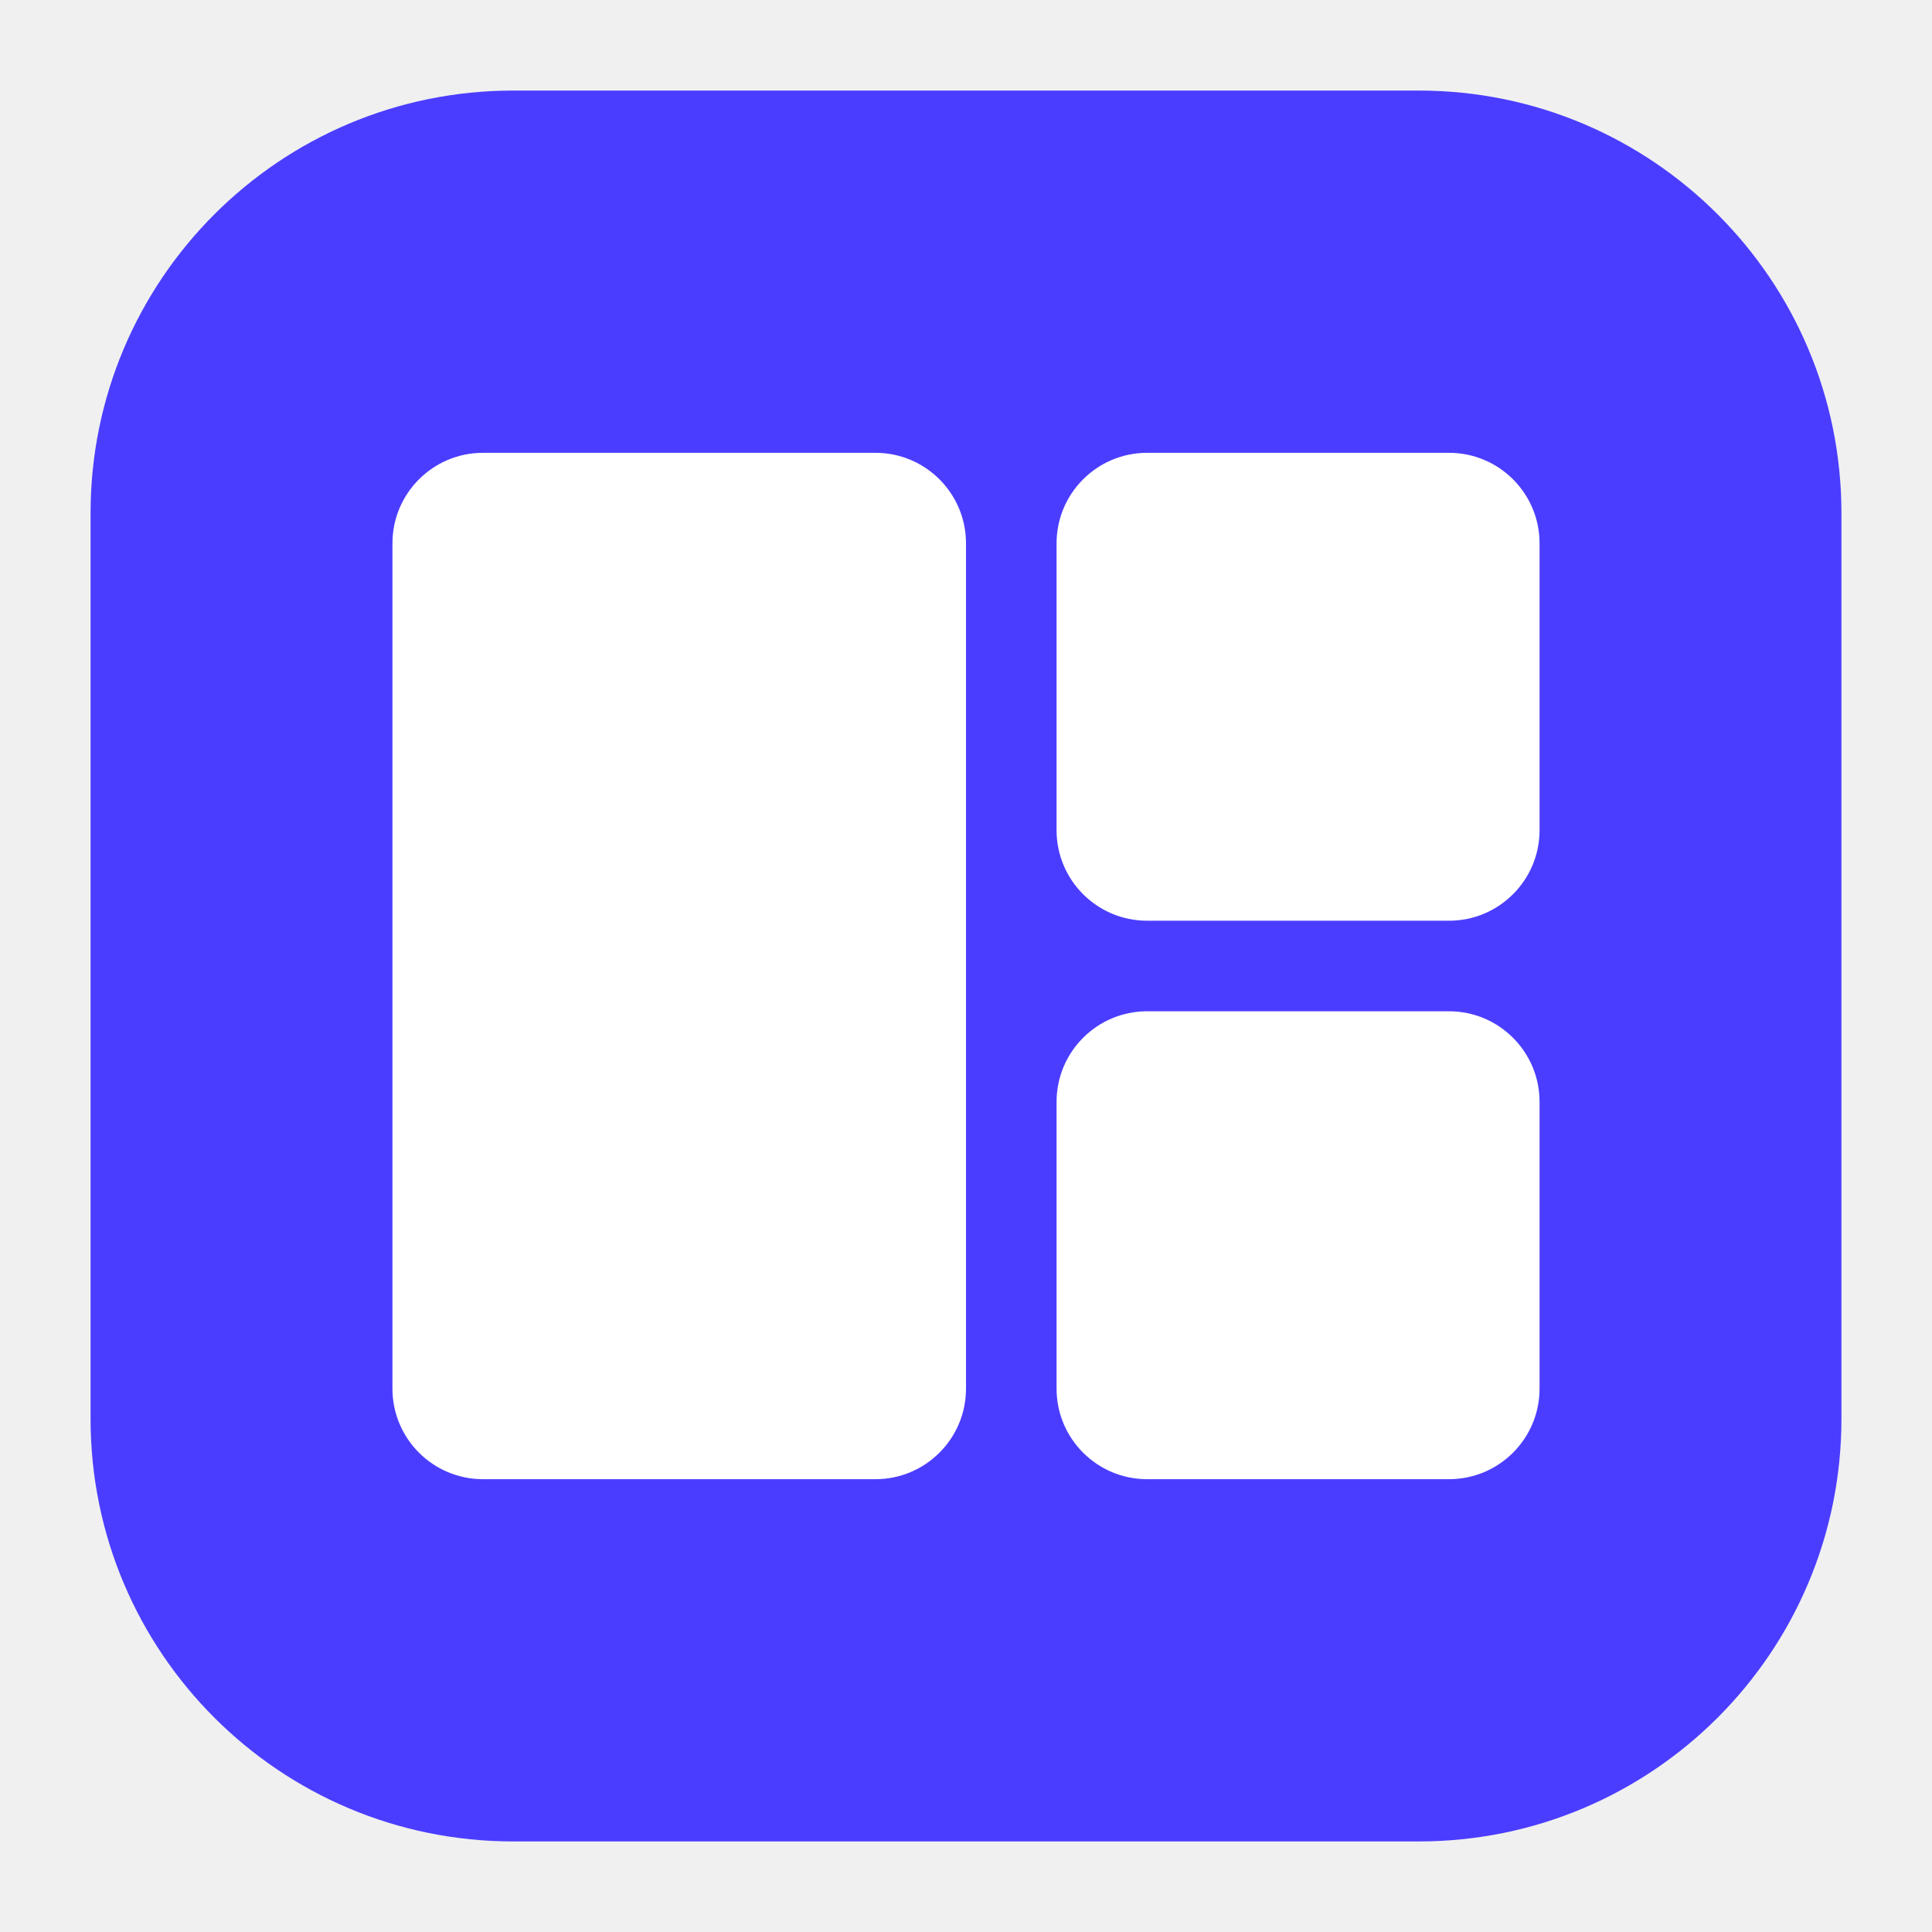
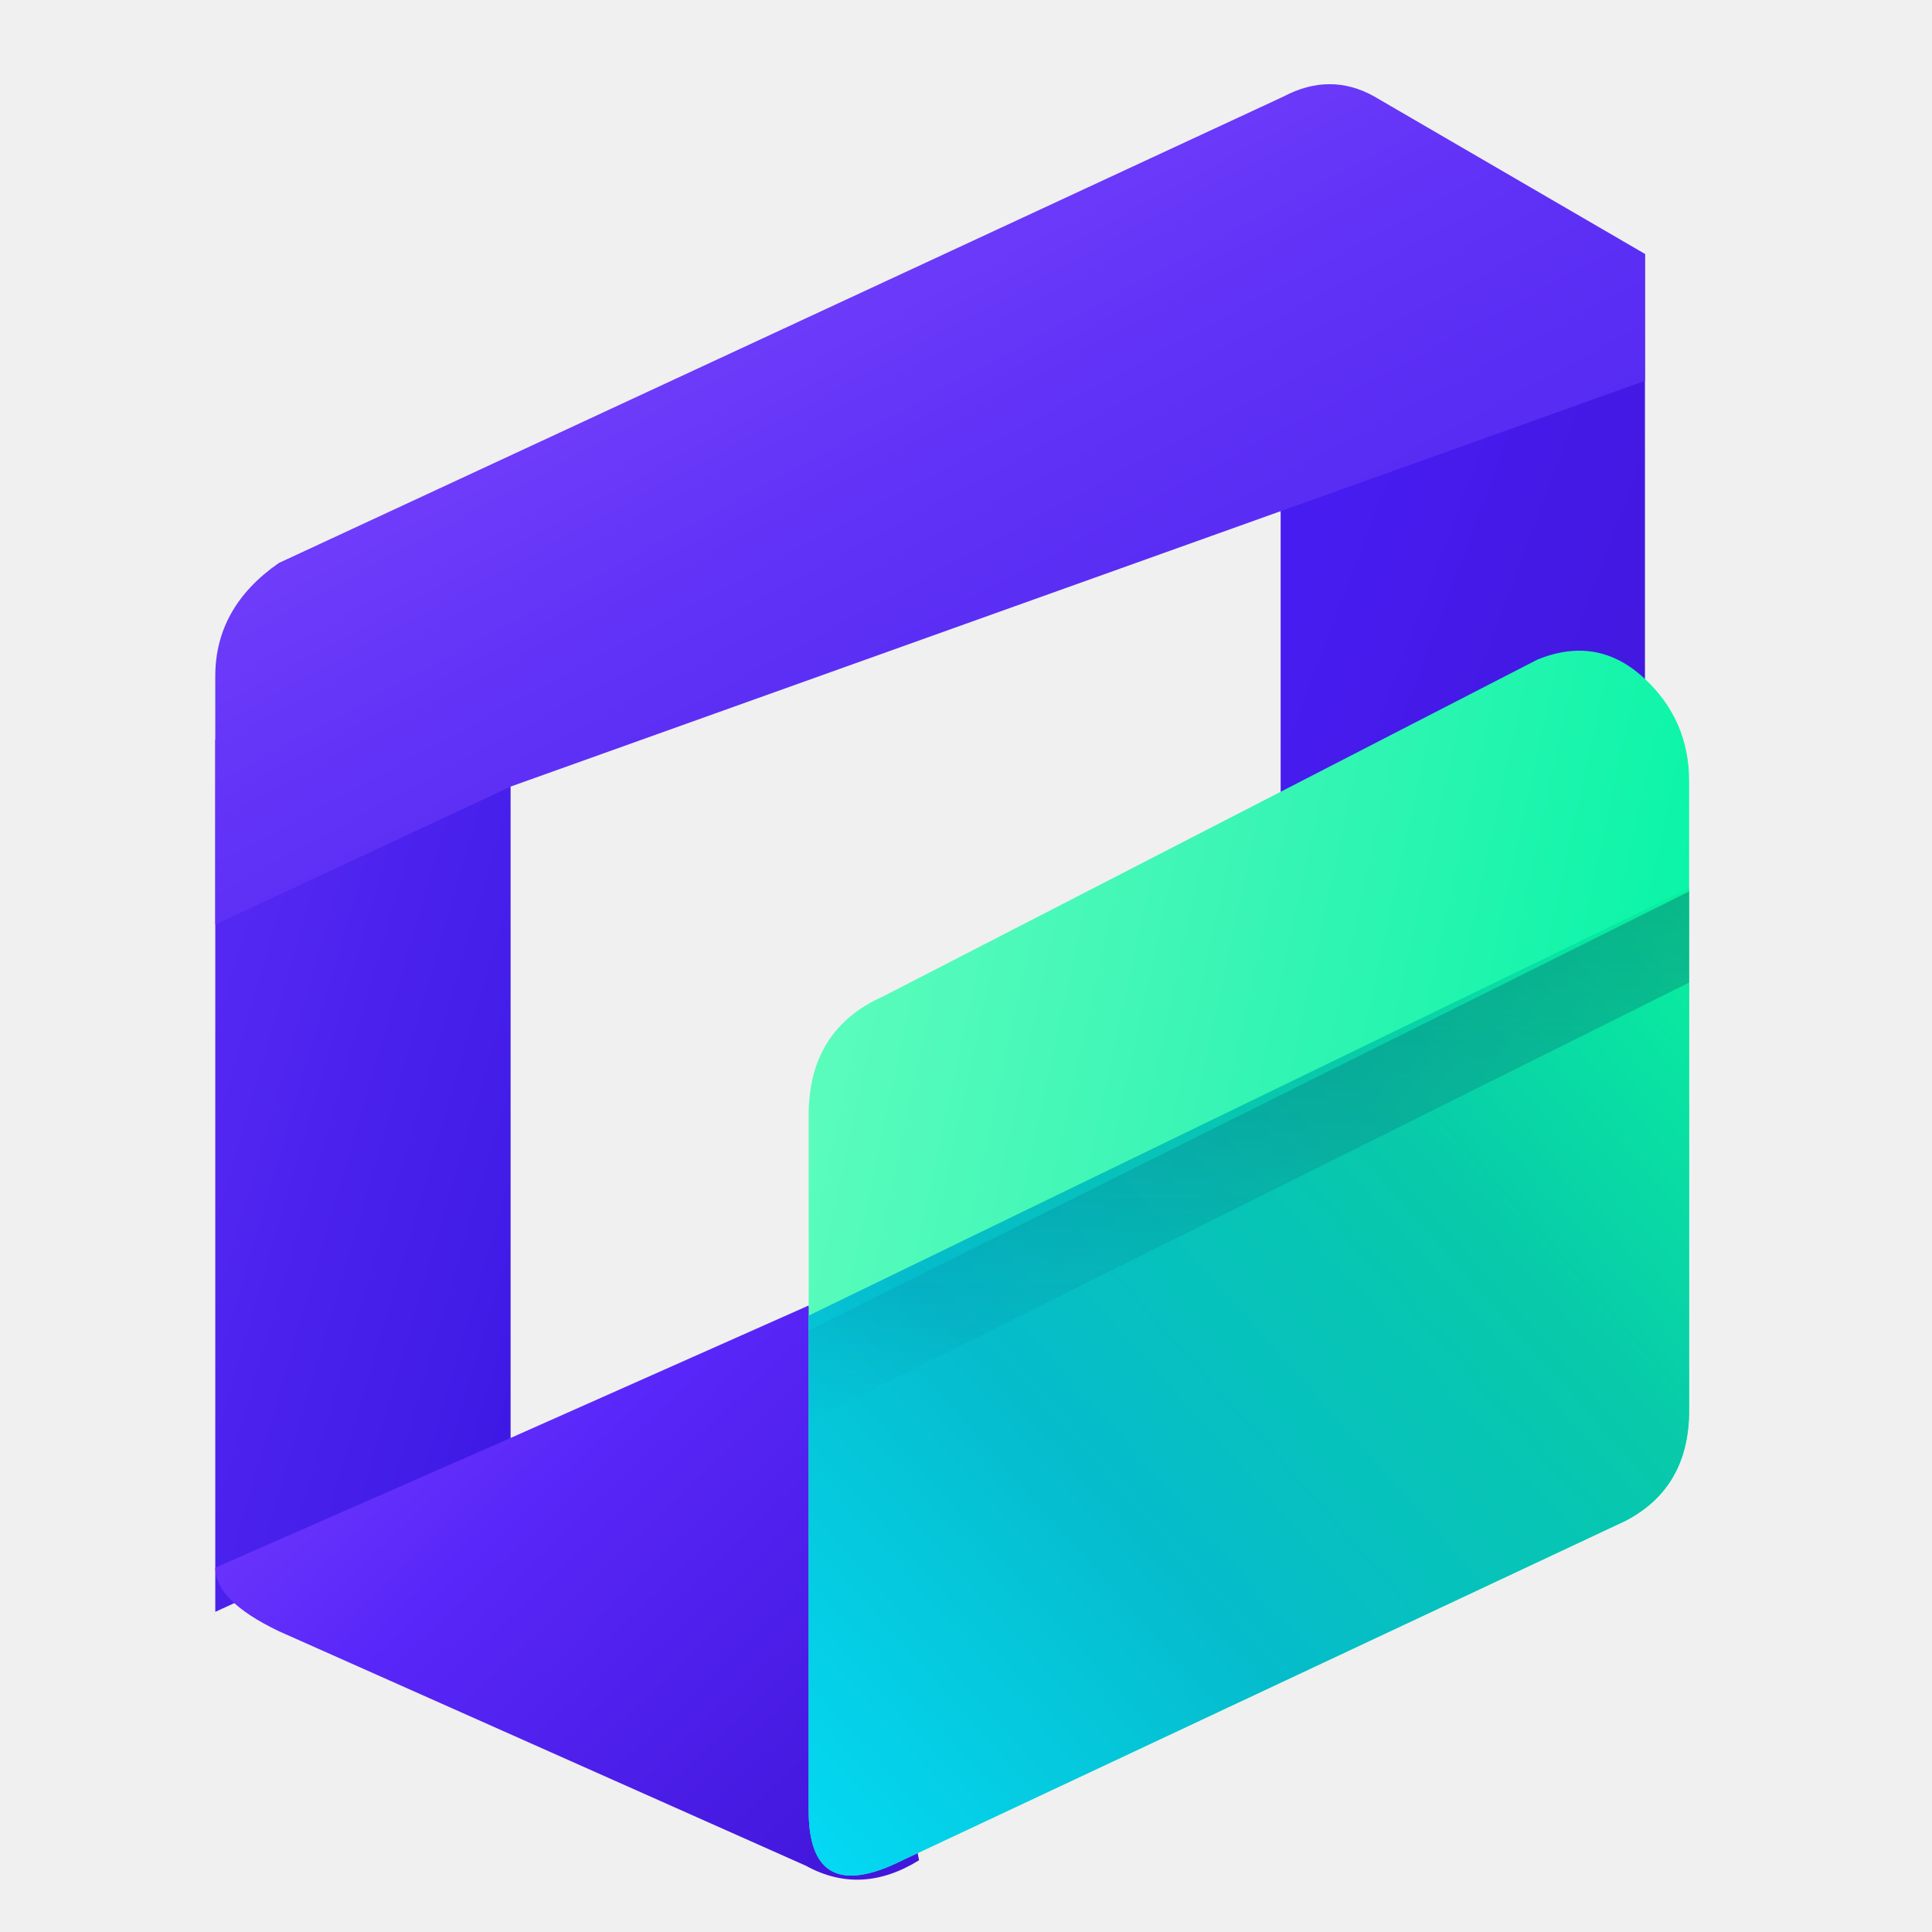
- <svg xmlns="http://www.w3.org/2000/svg" viewBox="0 0 256 256">
-   <rect x="12" y="12" width="232" height="232" rx="56" fill="#4B3DFF" />
-   <rect x="52" y="60" width="76" height="136" rx="12" fill="#FFFFFF" />
-   <rect x="140" y="60" width="64" height="62" rx="12" fill="#FFFFFF" />
-   <rect x="140" y="134" width="64" height="62" rx="12" fill="#FFFFFF" />
+ <svg xmlns="http://www.w3.org/2000/svg" width="256" height="256" viewBox="418 128 700 700" role="img" aria-label="Restage logo">
+   <defs>
+     <linearGradient id="top" x1="2%" y1="0%" x2="95%" y2="100%">
+       <stop offset="0" stop-color="#8950ff" />
+       <stop offset="0.48" stop-color="#6132f7" />
+       <stop offset="1" stop-color="#4620eb" />
+     </linearGradient>
+     <linearGradient id="left" x1="0%" y1="0%" x2="100%" y2="100%">
+       <stop offset="0" stop-color="#592cf6" />
+       <stop offset="1" stop-color="#3b17e3" />
+     </linearGradient>
+     <linearGradient id="side" x1="20%" y1="15%" x2="80%" y2="100%">
+       <stop offset="0" stop-color="#471cf0" />
+       <stop offset="0.75" stop-color="#4116da" />
+       <stop offset="1" stop-color="#1265dd" />
+     </linearGradient>
+     <linearGradient id="base" x1="0%" y1="0%" x2="100%" y2="85%">
+       <stop offset="0" stop-color="#7a40fd" />
+       <stop offset="0.42" stop-color="#5927f9" />
+       <stop offset="1" stop-color="#4217dc" />
+     </linearGradient>
+     <linearGradient id="green-top" x1="0%" y1="0%" x2="100%" y2="30%">
+       <stop offset="0" stop-color="#66ffbf" />
+       <stop offset="0.52" stop-color="#39f5b5" />
+       <stop offset="1" stop-color="#05f5a6" />
+     </linearGradient>
+     <linearGradient id="green-lower" x1="0%" y1="100%" x2="100%" y2="0%">
+       <stop offset="0" stop-color="#04ddf9" />
+       <stop offset="0.38" stop-color="#05bccc" />
+       <stop offset="0.7" stop-color="#08c9aa" />
+       <stop offset="1" stop-color="#0af49d" />
+     </linearGradient>
+     <linearGradient id="shadow" x1="0%" y1="0%" x2="0%" y2="100%">
+       <stop offset="0" stop-color="#04184a" stop-opacity="0.26" />
+       <stop offset="1" stop-color="#05164a" stop-opacity="0" />
+     </linearGradient>
+     <clipPath id="card">
+       <path d="M711 532 Q711 501 738 489 L975 367 Q997 358 1014 374 Q1030 389 1030 411 L1030 639 Q1030 667 1007 679 L745 802 Q711 819 711 784 Z" />
+     </clipPath>
+   </defs>
+   <path d="M496 396 L603 345 L603 663 L496 712 Z" fill="url(#left)" />
+   <path d="M882 283 L1014 220 L1014 655 L882 717 Z" fill="url(#side)" />
+   <path d="M496 696 L603 649 L711 601 L751 802 Q730 815 710 804 L519 719 Q496 708 496 696 Z" fill="url(#base)" />
+   <path d="M496 373 Q496 348 519 332 L883 163 Q900 154 916 163 L1014 220 L1014 266 L603 413 L496 463 Z" fill="url(#top)" />
+   <g clip-path="url(#card)">
+     <path d="M700 344 H1040 V820 H700Z" fill="url(#green-top)" />
+     <path d="M700 610 L1040 445 L1040 827 L700 827 Z" fill="url(#green-lower)" />
+     <path d="M711 610 L1030 451 L1030 484 L711 643 Z" fill="url(#shadow)" />
+   </g>
</svg>
